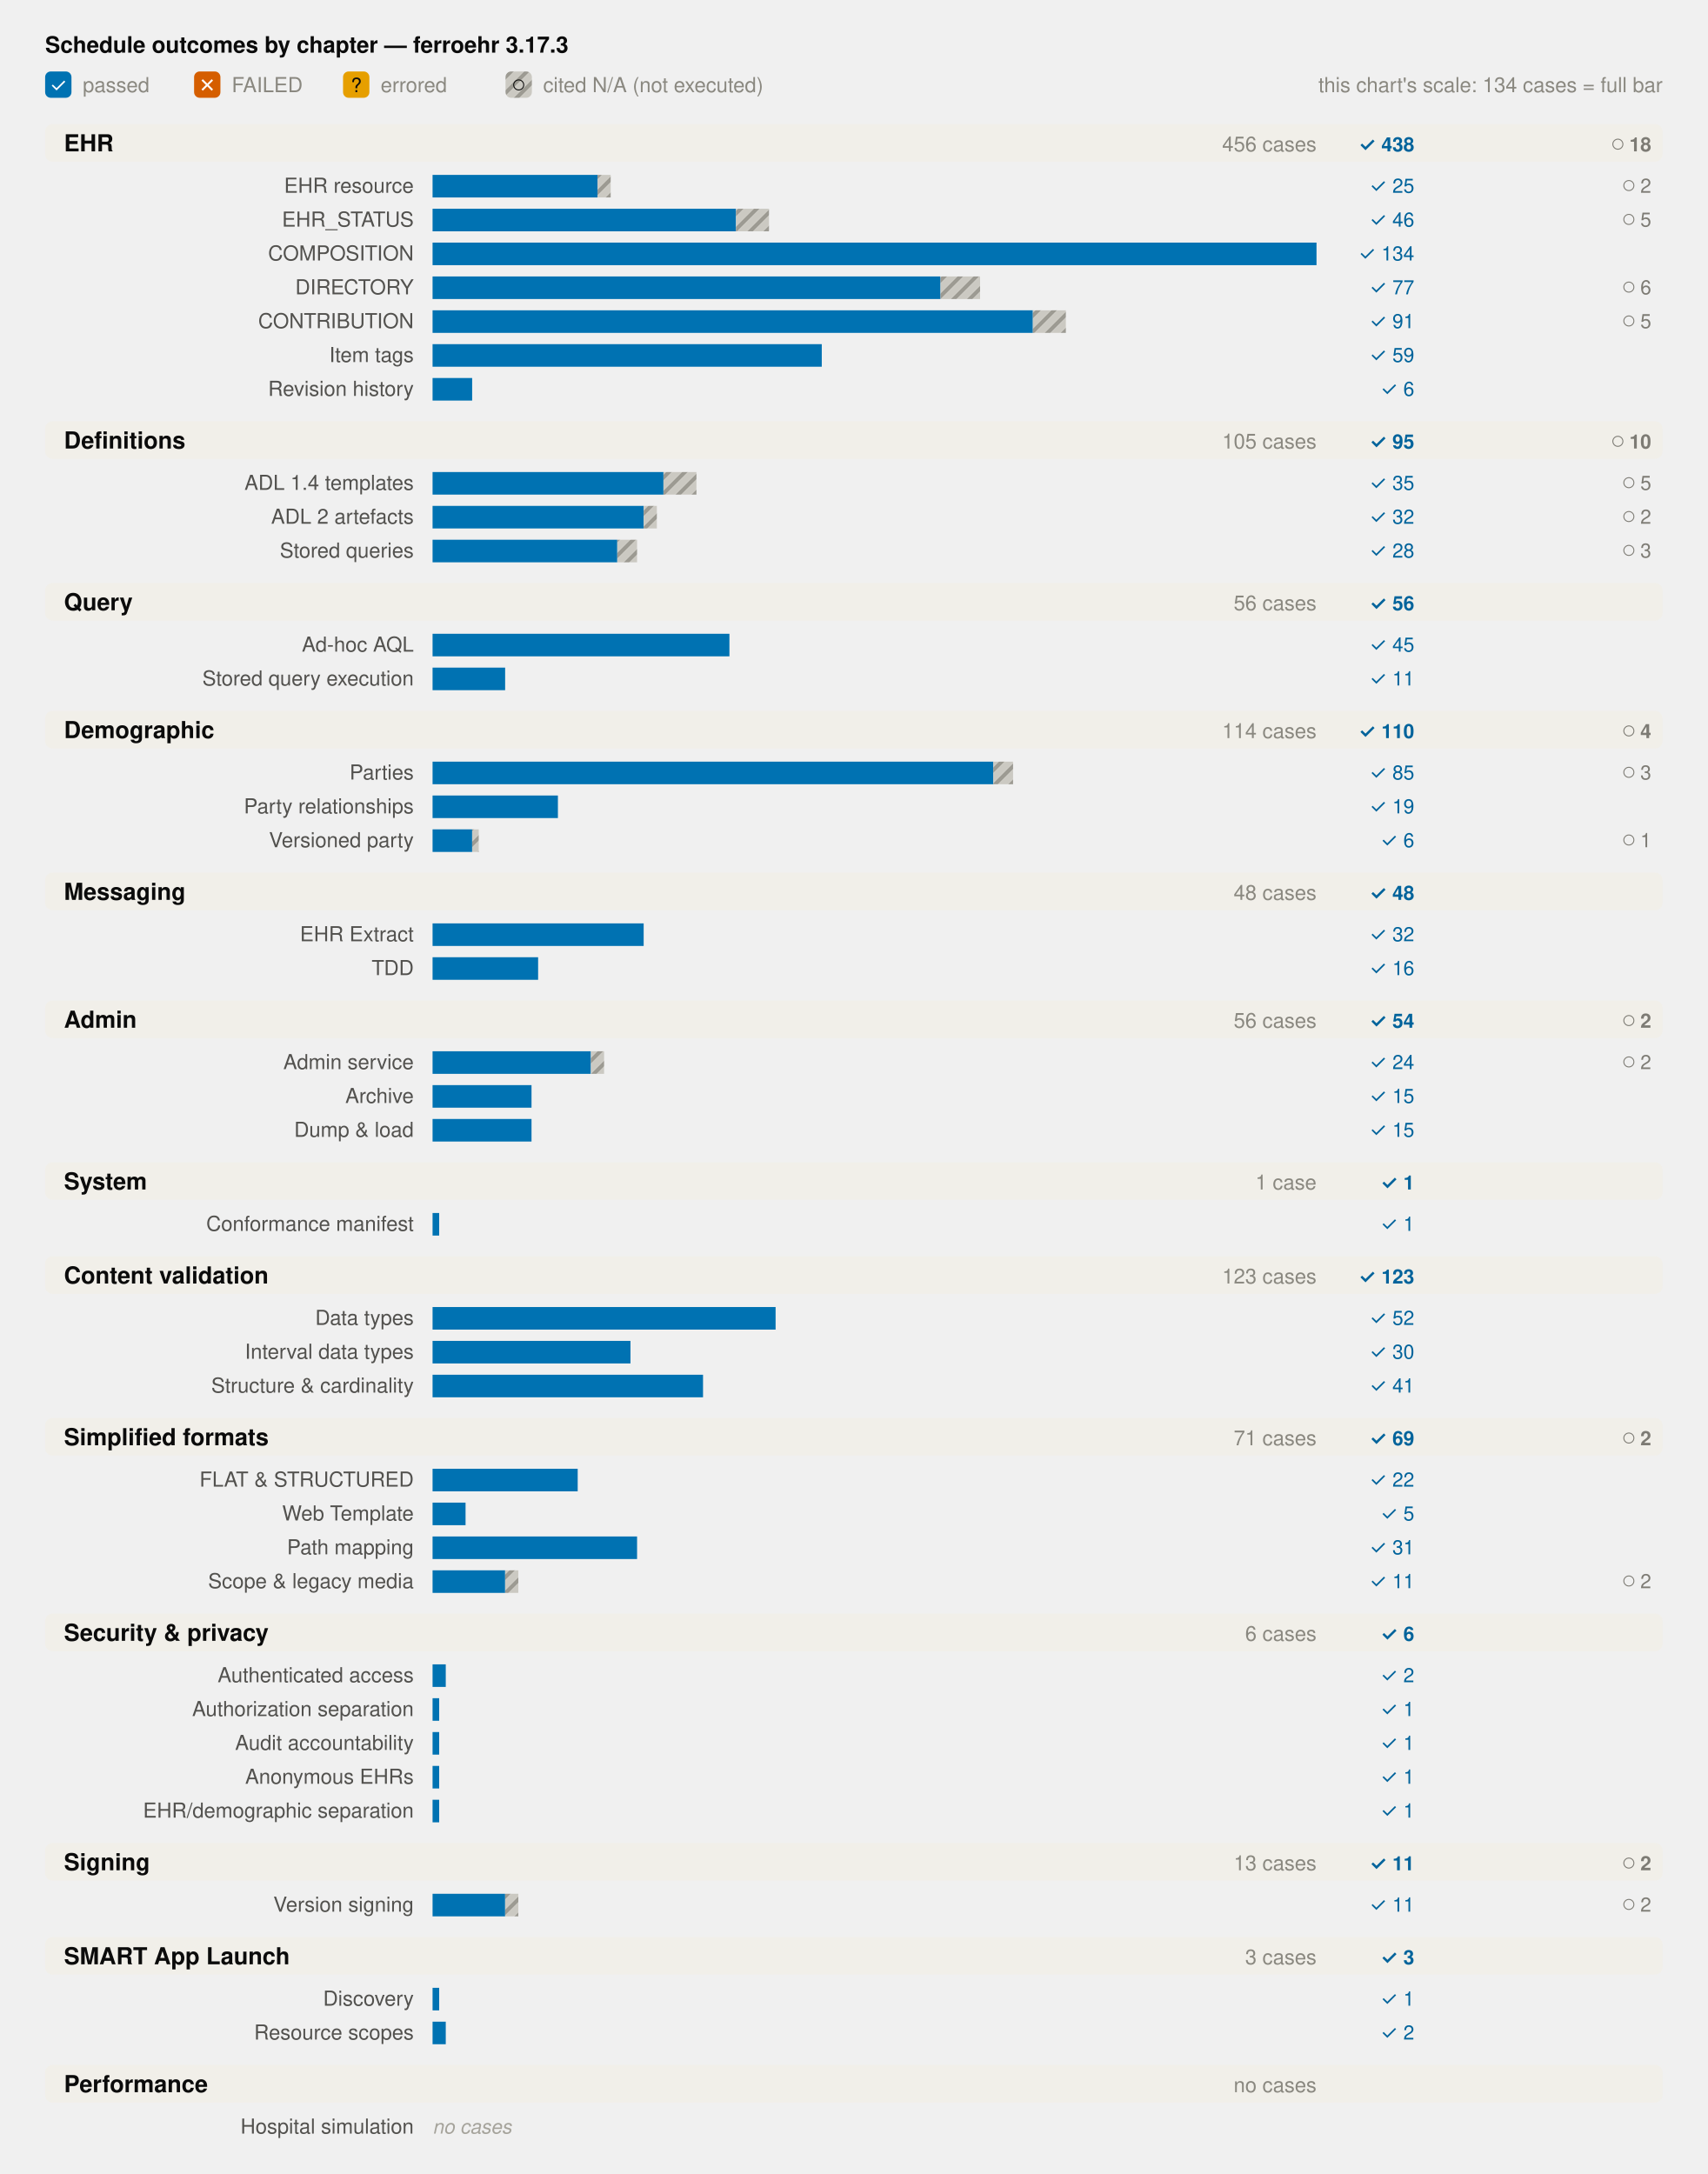
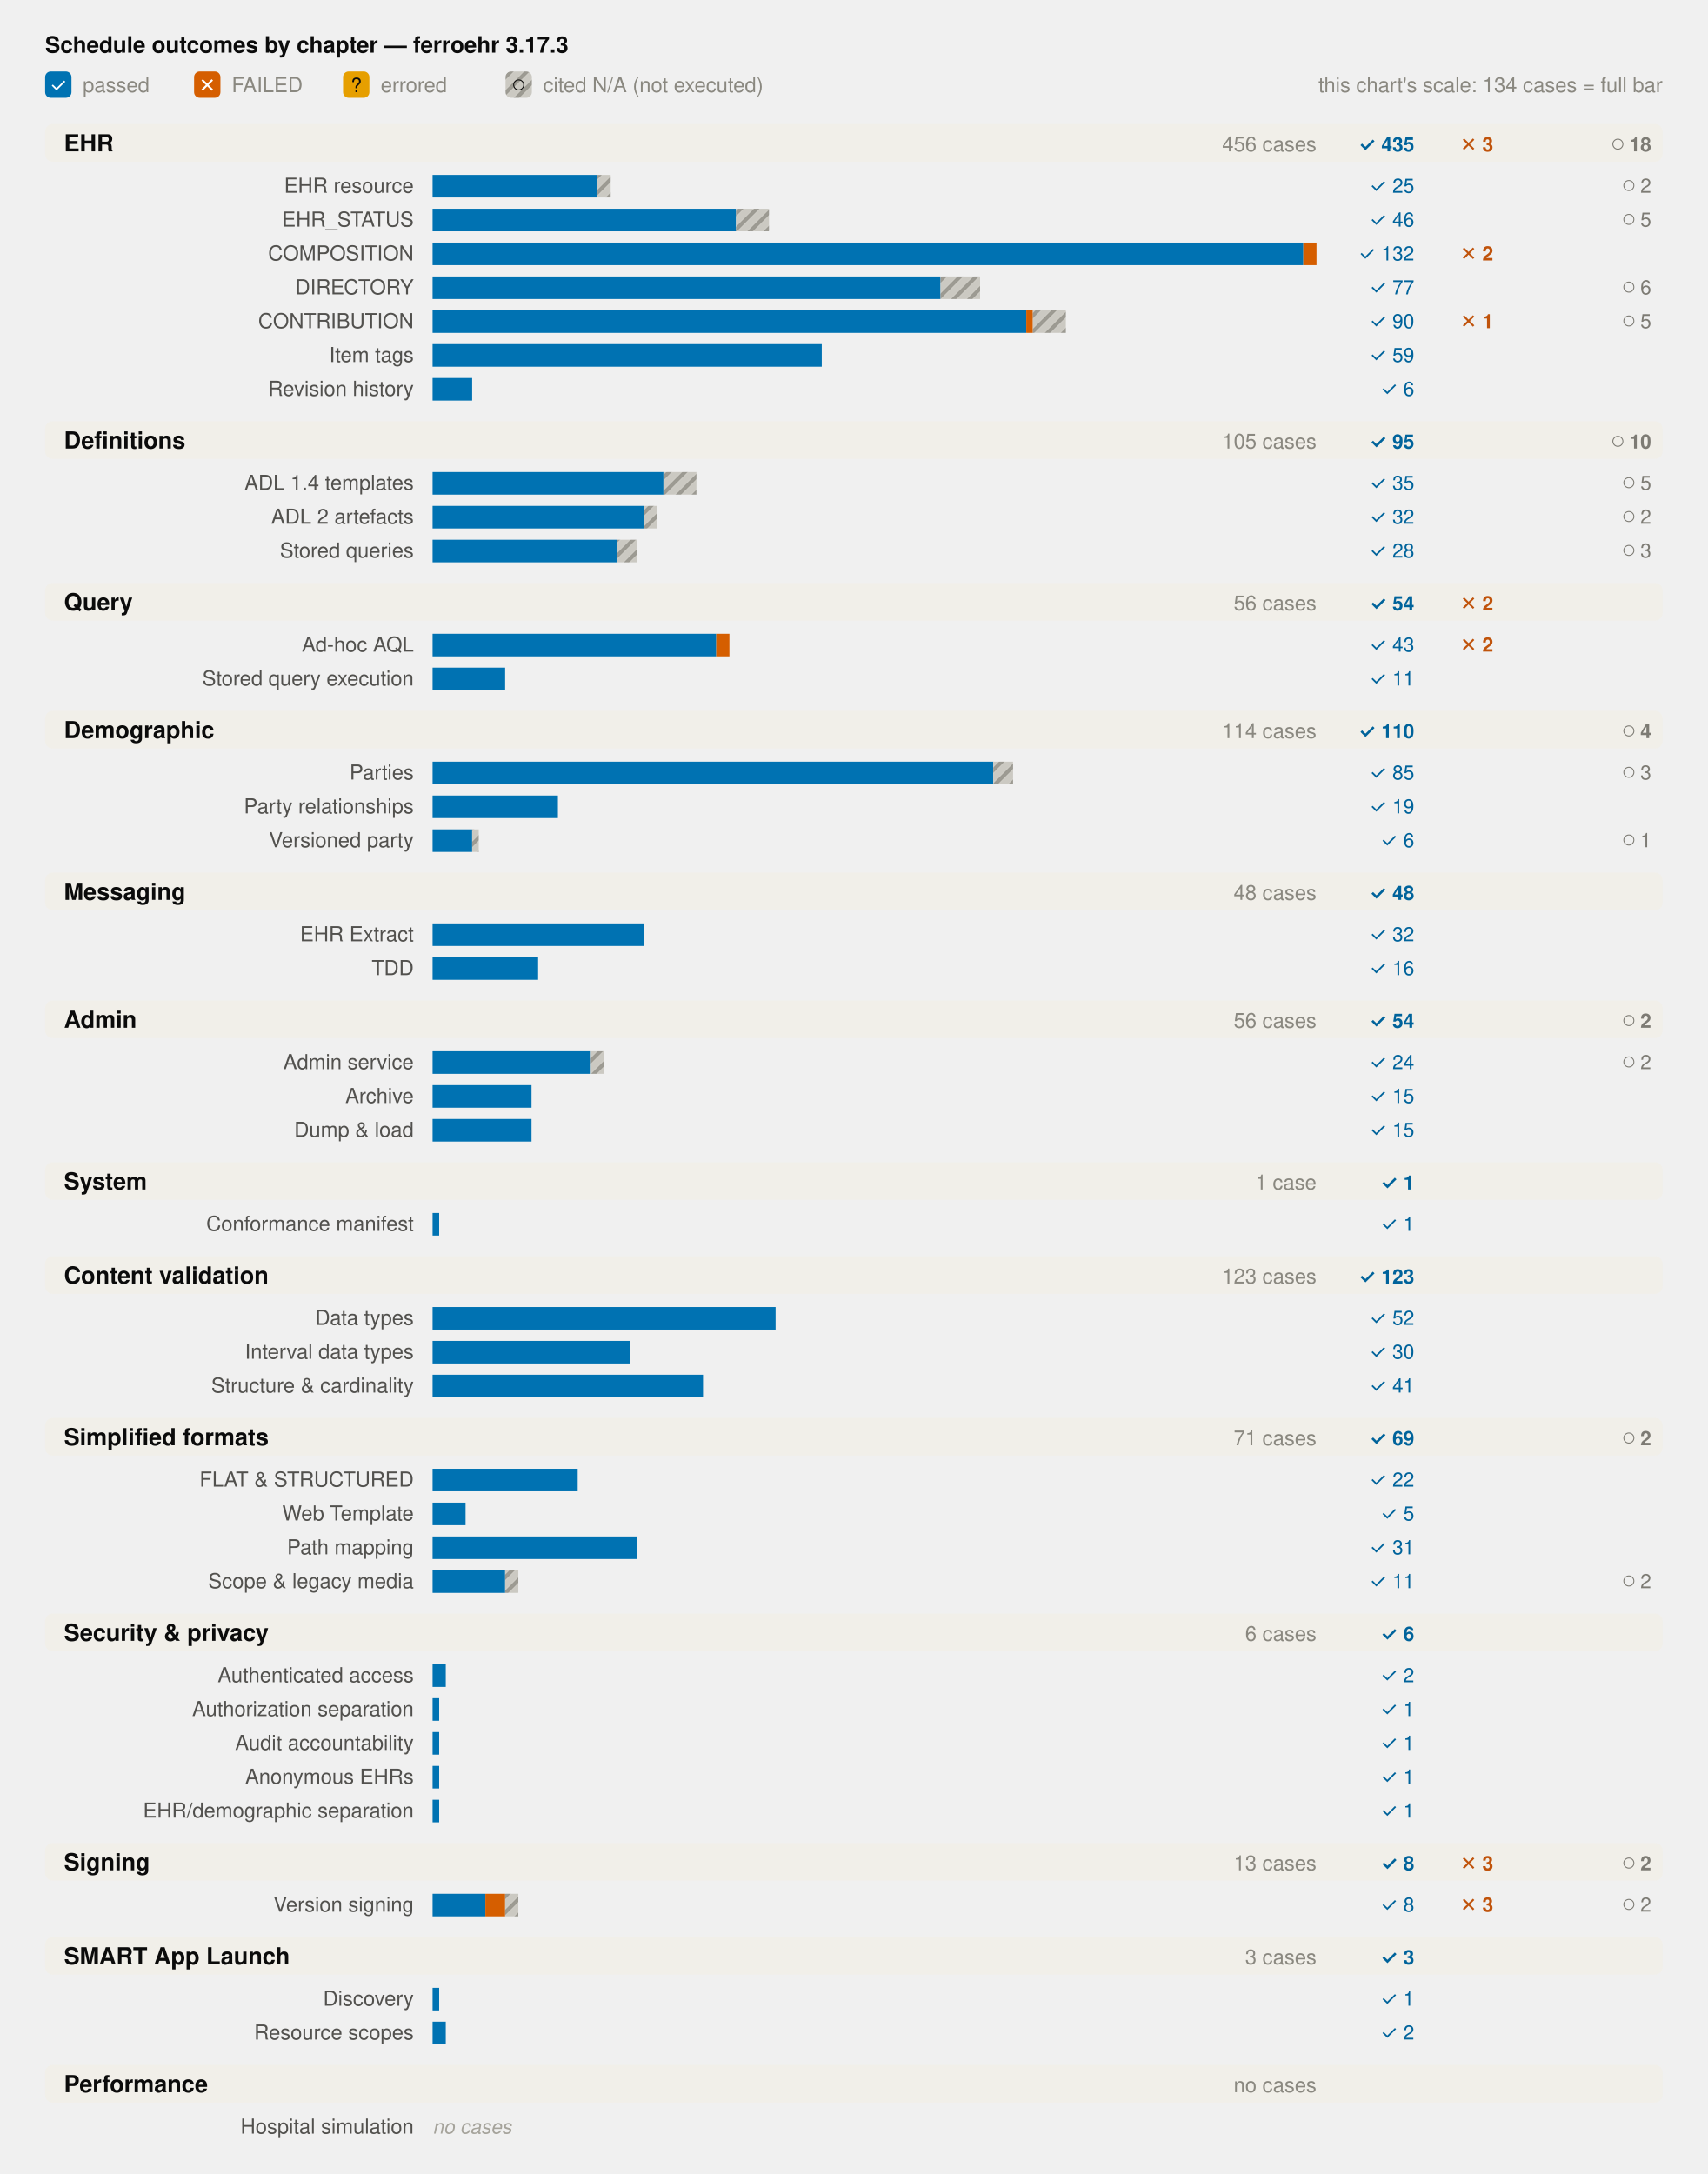
<svg xmlns="http://www.w3.org/2000/svg" viewBox="0 0 908 1156" width="908" height="1156" role="img">
  <style>
text { fill: #52514e; font: 12px -apple-system, 'Segoe UI', Helvetica, Arial, sans-serif; }
.title { fill: #0b0b0b; font-weight: 600; }
.muted { fill: #8a8880; font-size: 11px; }
.grid { stroke: #e4e2dd; stroke-width: 1; }
.cell-label { fill: #ffffff; font-size: 11px; }
.cell-label-dim { fill: #0b0b0b; font-size: 11px; }
.ev-passed { fill: #0072b2; }
.ev-failed { fill: #d55e00; }
.ev-inconclusive { fill: #e69f00; }
.ev-not-evidenced { fill: #cbc9c2; }
.cell-required { stroke: #52514e; stroke-width: 1.2; }
.cell-optional { stroke: #cbc9c2; stroke-width: 1; stroke-dasharray: 3 2; }
.bar-passed { fill: #0072b2; }
.bar-failed { fill: #d55e00; }
.bar-errored { fill: #e69f00; }
.bar-na { fill: #cbc9c2; }
.seg-label { fill: #ffffff; font-size: 10.5px; }
.seg-label-dim { fill: #0b0b0b; font-size: 10.5px; }
@media (prefers-color-scheme: dark) {
text { fill: #c3c2b7; }
.title { fill: #ffffff; }
.muted { fill: #8f8e85; }
.grid { stroke: #3a3a38; }
.cell-label { fill: #ffffff; }
.cell-label-dim { fill: #e8e6e0; }
.ev-passed { fill: #3987e5; }
.ev-failed { fill: #e5484d; }
.ev-inconclusive { fill: #f5a623; }
.ev-not-evidenced { fill: #4a4a47; }
.cell-required { stroke: #c3c2b7; }
.cell-optional { stroke: #4a4a47; }
.bar-passed { fill: #3987e5; }
.bar-failed { fill: #e5484d; }
.bar-errored { fill: #d9a514; }
.bar-na { fill: #4a4a47; }
.seg-label-dim { fill: #e8e6e0; }
}
</style>
  <style>
.chap-row { fill: #f1efe9; }
.chap-name { fill: #0b0b0b; font-size: 12.5px; font-weight: 600; }
.band-label { fill: #52514e; font-size: 11px; }
.band-empty { fill: #a5a39b; font-size: 10.5px; font-style: italic; }
.count { font-size: 10.5px; }
.count-strong { font-weight: 600; }
.count-passed { fill: #00639b; }
.count-failed { fill: #c0530b; font-weight: 600; }
.count-errored { fill: #9a7100; }
.count-na { fill: #7d7b74; }
.na-line { stroke: #9d9b93; stroke-width: 2; }
@media (prefers-color-scheme: dark) {
.chap-row { fill: #2b2b29; }
.chap-name { fill: #ffffff; }
.band-label { fill: #c3c2b7; }
.band-empty { fill: #6f6e68; }
.count-passed { fill: #4f97ee; }
.count-failed { fill: #f2696d; }
.count-errored { fill: #d9a514; }
.count-na { fill: #8f8e85; }
.na-line { stroke: #6d6d69; }
}
</style>
  <defs>
    <pattern id="na-hatch" width="6" height="6" patternUnits="userSpaceOnUse" patternTransform="rotate(45)">
      <rect width="6" height="6" class="bar-na" />
      <line x1="3" y1="0" x2="3" y2="6" class="na-line" />
    </pattern>
  </defs>
  <text x="24" y="28" class="title">Schedule outcomes by chapter — ferroehr 3.17.3</text>
  <rect x="24" y="38" width="14" height="14" rx="3" class="bar-passed" />
  <text x="31" y="49" class="seg-label" text-anchor="middle">✓</text>
  <text x="44" y="49" class="muted">passed</text>
  <rect x="103.2" y="38" width="14" height="14" rx="3" class="bar-failed" />
  <text x="110.2" y="49" class="seg-label" text-anchor="middle">✕</text>
  <text x="123.2" y="49" class="muted">FAILED</text>
  <rect x="182.4" y="38" width="14" height="14" rx="3" class="bar-errored" />
  <text x="189.4" y="49" class="seg-label-dim" text-anchor="middle">?</text>
  <text x="202.4" y="49" class="muted">errored</text>
  <rect x="268.8" y="38" width="14" height="14" rx="3" fill="url(#na-hatch)" />
  <text x="275.8" y="49" class="seg-label-dim" text-anchor="middle">○</text>
  <text x="288.8" y="49" class="muted">cited N/A (not executed)</text>
  <text x="884" y="49" class="muted" text-anchor="end">this chart's scale: 134 cases = full bar</text>
  <rect x="24" y="66" width="860" height="20" rx="4" class="chap-row" />
  <text x="34" y="80.5" class="chap-name">EHR</text>
  <text x="700" y="80.5" class="muted" text-anchor="end">456 cases</text>
-   <text x="752" y="80.5" class="count count-passed count-strong" text-anchor="end">✓ 438</text>
+   <text x="752" y="80.5" class="count count-passed count-strong" text-anchor="end">✓ 435</text>
+   <text x="794" y="80.5" class="count count-failed count-strong" text-anchor="end">✕ 3</text>
  <text x="878" y="80.5" class="count count-na count-strong" text-anchor="end">○ 18</text>
  <text x="220" y="102.5" class="band-label" text-anchor="end">EHR resource</text>
  <rect x="230" y="93" width="87.687" height="12" class="bar-passed" />
  <rect x="317.687" y="93" width="7.015" height="12" fill="url(#na-hatch)" />
  <text x="752" y="102.5" class="count count-passed" text-anchor="end">✓ 25</text>
  <text x="878" y="102.5" class="count count-na" text-anchor="end">○ 2</text>
  <text x="220" y="120.5" class="band-label" text-anchor="end">EHR_STATUS</text>
  <rect x="230" y="111" width="161.343" height="12" class="bar-passed" />
  <rect x="391.343" y="111" width="17.537" height="12" fill="url(#na-hatch)" />
  <text x="752" y="120.5" class="count count-passed" text-anchor="end">✓ 46</text>
  <text x="878" y="120.5" class="count count-na" text-anchor="end">○ 5</text>
  <text x="220" y="138.5" class="band-label" text-anchor="end">COMPOSITION</text>
-   <rect x="230" y="129" width="470" height="12" class="bar-passed" />
-   <text x="752" y="138.5" class="count count-passed" text-anchor="end">✓ 134</text>
+   <rect x="230" y="129" width="462.985" height="12" class="bar-passed" />
+   <rect x="692.985" y="129" width="7.015" height="12" class="bar-failed" />
+   <text x="752" y="138.5" class="count count-passed" text-anchor="end">✓ 132</text>
+   <text x="794" y="138.5" class="count count-failed" text-anchor="end">✕ 2</text>
  <text x="220" y="156.5" class="band-label" text-anchor="end">DIRECTORY</text>
  <rect x="230" y="147" width="270.075" height="12" class="bar-passed" />
  <rect x="500.075" y="147" width="21.045" height="12" fill="url(#na-hatch)" />
  <text x="752" y="156.5" class="count count-passed" text-anchor="end">✓ 77</text>
  <text x="878" y="156.5" class="count count-na" text-anchor="end">○ 6</text>
  <text x="220" y="174.5" class="band-label" text-anchor="end">CONTRIBUTION</text>
-   <rect x="230" y="165" width="319.179" height="12" class="bar-passed" />
+   <rect x="230" y="165" width="315.672" height="12" class="bar-passed" />
+   <rect x="545.672" y="165" width="3.507" height="12" class="bar-failed" />
  <rect x="549.179" y="165" width="17.537" height="12" fill="url(#na-hatch)" />
-   <text x="752" y="174.5" class="count count-passed" text-anchor="end">✓ 91</text>
+   <text x="752" y="174.5" class="count count-passed" text-anchor="end">✓ 90</text>
+   <text x="794" y="174.5" class="count count-failed" text-anchor="end">✕ 1</text>
  <text x="878" y="174.5" class="count count-na" text-anchor="end">○ 5</text>
  <text x="220" y="192.5" class="band-label" text-anchor="end">Item tags</text>
  <rect x="230" y="183" width="206.94" height="12" class="bar-passed" />
  <text x="752" y="192.5" class="count count-passed" text-anchor="end">✓ 59</text>
  <text x="220" y="210.5" class="band-label" text-anchor="end">Revision history</text>
  <rect x="230" y="201" width="21.045" height="12" class="bar-passed" />
  <text x="752" y="210.5" class="count count-passed" text-anchor="end">✓ 6</text>
  <rect x="24" y="224" width="860" height="20" rx="4" class="chap-row" />
  <text x="34" y="238.5" class="chap-name">Definitions</text>
  <text x="700" y="238.5" class="muted" text-anchor="end">105 cases</text>
  <text x="752" y="238.5" class="count count-passed count-strong" text-anchor="end">✓ 95</text>
  <text x="878" y="238.5" class="count count-na count-strong" text-anchor="end">○ 10</text>
  <text x="220" y="260.5" class="band-label" text-anchor="end">ADL 1.4 templates</text>
  <rect x="230" y="251" width="122.761" height="12" class="bar-passed" />
  <rect x="352.761" y="251" width="17.537" height="12" fill="url(#na-hatch)" />
  <text x="752" y="260.5" class="count count-passed" text-anchor="end">✓ 35</text>
  <text x="878" y="260.5" class="count count-na" text-anchor="end">○ 5</text>
  <text x="220" y="278.5" class="band-label" text-anchor="end">ADL 2 artefacts</text>
  <rect x="230" y="269" width="112.239" height="12" class="bar-passed" />
  <rect x="342.239" y="269" width="7.015" height="12" fill="url(#na-hatch)" />
  <text x="752" y="278.5" class="count count-passed" text-anchor="end">✓ 32</text>
  <text x="878" y="278.5" class="count count-na" text-anchor="end">○ 2</text>
  <text x="220" y="296.5" class="band-label" text-anchor="end">Stored queries</text>
  <rect x="230" y="287" width="98.209" height="12" class="bar-passed" />
  <rect x="328.209" y="287" width="10.522" height="12" fill="url(#na-hatch)" />
  <text x="752" y="296.5" class="count count-passed" text-anchor="end">✓ 28</text>
  <text x="878" y="296.5" class="count count-na" text-anchor="end">○ 3</text>
  <rect x="24" y="310" width="860" height="20" rx="4" class="chap-row" />
  <text x="34" y="324.5" class="chap-name">Query</text>
  <text x="700" y="324.5" class="muted" text-anchor="end">56 cases</text>
-   <text x="752" y="324.5" class="count count-passed count-strong" text-anchor="end">✓ 56</text>
+   <text x="752" y="324.5" class="count count-passed count-strong" text-anchor="end">✓ 54</text>
+   <text x="794" y="324.5" class="count count-failed count-strong" text-anchor="end">✕ 2</text>
  <text x="220" y="346.5" class="band-label" text-anchor="end">Ad-hoc AQL</text>
-   <rect x="230" y="337" width="157.836" height="12" class="bar-passed" />
-   <text x="752" y="346.5" class="count count-passed" text-anchor="end">✓ 45</text>
+   <rect x="230" y="337" width="150.821" height="12" class="bar-passed" />
+   <rect x="380.821" y="337" width="7.015" height="12" class="bar-failed" />
+   <text x="752" y="346.5" class="count count-passed" text-anchor="end">✓ 43</text>
+   <text x="794" y="346.5" class="count count-failed" text-anchor="end">✕ 2</text>
  <text x="220" y="364.5" class="band-label" text-anchor="end">Stored query execution</text>
  <rect x="230" y="355" width="38.582" height="12" class="bar-passed" />
  <text x="752" y="364.5" class="count count-passed" text-anchor="end">✓ 11</text>
  <rect x="24" y="378" width="860" height="20" rx="4" class="chap-row" />
  <text x="34" y="392.5" class="chap-name">Demographic</text>
  <text x="700" y="392.5" class="muted" text-anchor="end">114 cases</text>
  <text x="752" y="392.5" class="count count-passed count-strong" text-anchor="end">✓ 110</text>
  <text x="878" y="392.5" class="count count-na count-strong" text-anchor="end">○ 4</text>
  <text x="220" y="414.5" class="band-label" text-anchor="end">Parties</text>
  <rect x="230" y="405" width="298.134" height="12" class="bar-passed" />
  <rect x="528.134" y="405" width="10.522" height="12" fill="url(#na-hatch)" />
  <text x="752" y="414.5" class="count count-passed" text-anchor="end">✓ 85</text>
  <text x="878" y="414.5" class="count count-na" text-anchor="end">○ 3</text>
  <text x="220" y="432.5" class="band-label" text-anchor="end">Party relationships</text>
  <rect x="230" y="423" width="66.642" height="12" class="bar-passed" />
  <text x="752" y="432.5" class="count count-passed" text-anchor="end">✓ 19</text>
  <text x="220" y="450.5" class="band-label" text-anchor="end">Versioned party</text>
  <rect x="230" y="441" width="21.045" height="12" class="bar-passed" />
  <rect x="251.045" y="441" width="3.507" height="12" fill="url(#na-hatch)" />
  <text x="752" y="450.5" class="count count-passed" text-anchor="end">✓ 6</text>
  <text x="878" y="450.5" class="count count-na" text-anchor="end">○ 1</text>
  <rect x="24" y="464" width="860" height="20" rx="4" class="chap-row" />
  <text x="34" y="478.5" class="chap-name">Messaging</text>
  <text x="700" y="478.5" class="muted" text-anchor="end">48 cases</text>
  <text x="752" y="478.5" class="count count-passed count-strong" text-anchor="end">✓ 48</text>
  <text x="220" y="500.5" class="band-label" text-anchor="end">EHR Extract</text>
  <rect x="230" y="491" width="112.239" height="12" class="bar-passed" />
  <text x="752" y="500.5" class="count count-passed" text-anchor="end">✓ 32</text>
  <text x="220" y="518.5" class="band-label" text-anchor="end">TDD</text>
  <rect x="230" y="509" width="56.119" height="12" class="bar-passed" />
  <text x="752" y="518.5" class="count count-passed" text-anchor="end">✓ 16</text>
  <rect x="24" y="532" width="860" height="20" rx="4" class="chap-row" />
  <text x="34" y="546.5" class="chap-name">Admin</text>
  <text x="700" y="546.5" class="muted" text-anchor="end">56 cases</text>
  <text x="752" y="546.5" class="count count-passed count-strong" text-anchor="end">✓ 54</text>
  <text x="878" y="546.5" class="count count-na count-strong" text-anchor="end">○ 2</text>
  <text x="220" y="568.5" class="band-label" text-anchor="end">Admin service</text>
  <rect x="230" y="559" width="84.179" height="12" class="bar-passed" />
  <rect x="314.179" y="559" width="7.015" height="12" fill="url(#na-hatch)" />
  <text x="752" y="568.5" class="count count-passed" text-anchor="end">✓ 24</text>
  <text x="878" y="568.5" class="count count-na" text-anchor="end">○ 2</text>
  <text x="220" y="586.5" class="band-label" text-anchor="end">Archive</text>
  <rect x="230" y="577" width="52.612" height="12" class="bar-passed" />
  <text x="752" y="586.5" class="count count-passed" text-anchor="end">✓ 15</text>
  <text x="220" y="604.5" class="band-label" text-anchor="end">Dump &amp; load</text>
  <rect x="230" y="595" width="52.612" height="12" class="bar-passed" />
  <text x="752" y="604.5" class="count count-passed" text-anchor="end">✓ 15</text>
  <rect x="24" y="618" width="860" height="20" rx="4" class="chap-row" />
  <text x="34" y="632.5" class="chap-name">System</text>
  <text x="700" y="632.5" class="muted" text-anchor="end">1 case</text>
  <text x="752" y="632.5" class="count count-passed count-strong" text-anchor="end">✓ 1</text>
  <text x="220" y="654.5" class="band-label" text-anchor="end">Conformance manifest</text>
  <rect x="230" y="645" width="3.507" height="12" class="bar-passed" />
  <text x="752" y="654.5" class="count count-passed" text-anchor="end">✓ 1</text>
  <rect x="24" y="668" width="860" height="20" rx="4" class="chap-row" />
  <text x="34" y="682.5" class="chap-name">Content validation</text>
  <text x="700" y="682.5" class="muted" text-anchor="end">123 cases</text>
  <text x="752" y="682.5" class="count count-passed count-strong" text-anchor="end">✓ 123</text>
  <text x="220" y="704.5" class="band-label" text-anchor="end">Data types</text>
  <rect x="230" y="695" width="182.388" height="12" class="bar-passed" />
  <text x="752" y="704.5" class="count count-passed" text-anchor="end">✓ 52</text>
  <text x="220" y="722.5" class="band-label" text-anchor="end">Interval data types</text>
  <rect x="230" y="713" width="105.224" height="12" class="bar-passed" />
  <text x="752" y="722.5" class="count count-passed" text-anchor="end">✓ 30</text>
  <text x="220" y="740.5" class="band-label" text-anchor="end">Structure &amp; cardinality</text>
  <rect x="230" y="731" width="143.806" height="12" class="bar-passed" />
  <text x="752" y="740.5" class="count count-passed" text-anchor="end">✓ 41</text>
  <rect x="24" y="754" width="860" height="20" rx="4" class="chap-row" />
  <text x="34" y="768.5" class="chap-name">Simplified formats</text>
  <text x="700" y="768.5" class="muted" text-anchor="end">71 cases</text>
  <text x="752" y="768.5" class="count count-passed count-strong" text-anchor="end">✓ 69</text>
  <text x="878" y="768.5" class="count count-na count-strong" text-anchor="end">○ 2</text>
  <text x="220" y="790.5" class="band-label" text-anchor="end">FLAT &amp; STRUCTURED</text>
  <rect x="230" y="781" width="77.164" height="12" class="bar-passed" />
  <text x="752" y="790.5" class="count count-passed" text-anchor="end">✓ 22</text>
  <text x="220" y="808.5" class="band-label" text-anchor="end">Web Template</text>
  <rect x="230" y="799" width="17.537" height="12" class="bar-passed" />
  <text x="752" y="808.5" class="count count-passed" text-anchor="end">✓ 5</text>
  <text x="220" y="826.5" class="band-label" text-anchor="end">Path mapping</text>
  <rect x="230" y="817" width="108.731" height="12" class="bar-passed" />
  <text x="752" y="826.5" class="count count-passed" text-anchor="end">✓ 31</text>
  <text x="220" y="844.5" class="band-label" text-anchor="end">Scope &amp; legacy media</text>
  <rect x="230" y="835" width="38.582" height="12" class="bar-passed" />
  <rect x="268.582" y="835" width="7.015" height="12" fill="url(#na-hatch)" />
  <text x="752" y="844.5" class="count count-passed" text-anchor="end">✓ 11</text>
  <text x="878" y="844.5" class="count count-na" text-anchor="end">○ 2</text>
  <rect x="24" y="858" width="860" height="20" rx="4" class="chap-row" />
  <text x="34" y="872.5" class="chap-name">Security &amp; privacy</text>
  <text x="700" y="872.5" class="muted" text-anchor="end">6 cases</text>
  <text x="752" y="872.5" class="count count-passed count-strong" text-anchor="end">✓ 6</text>
  <text x="220" y="894.5" class="band-label" text-anchor="end">Authenticated access</text>
  <rect x="230" y="885" width="7.015" height="12" class="bar-passed" />
  <text x="752" y="894.5" class="count count-passed" text-anchor="end">✓ 2</text>
  <text x="220" y="912.5" class="band-label" text-anchor="end">Authorization separation</text>
  <rect x="230" y="903" width="3.507" height="12" class="bar-passed" />
  <text x="752" y="912.5" class="count count-passed" text-anchor="end">✓ 1</text>
  <text x="220" y="930.5" class="band-label" text-anchor="end">Audit accountability</text>
  <rect x="230" y="921" width="3.507" height="12" class="bar-passed" />
  <text x="752" y="930.5" class="count count-passed" text-anchor="end">✓ 1</text>
  <text x="220" y="948.5" class="band-label" text-anchor="end">Anonymous EHRs</text>
  <rect x="230" y="939" width="3.507" height="12" class="bar-passed" />
  <text x="752" y="948.5" class="count count-passed" text-anchor="end">✓ 1</text>
  <text x="220" y="966.5" class="band-label" text-anchor="end">EHR/demographic separation</text>
  <rect x="230" y="957" width="3.507" height="12" class="bar-passed" />
  <text x="752" y="966.5" class="count count-passed" text-anchor="end">✓ 1</text>
  <rect x="24" y="980" width="860" height="20" rx="4" class="chap-row" />
  <text x="34" y="994.5" class="chap-name">Signing</text>
  <text x="700" y="994.5" class="muted" text-anchor="end">13 cases</text>
-   <text x="752" y="994.5" class="count count-passed count-strong" text-anchor="end">✓ 11</text>
+   <text x="752" y="994.5" class="count count-passed count-strong" text-anchor="end">✓ 8</text>
+   <text x="794" y="994.5" class="count count-failed count-strong" text-anchor="end">✕ 3</text>
  <text x="878" y="994.5" class="count count-na count-strong" text-anchor="end">○ 2</text>
  <text x="220" y="1016.5" class="band-label" text-anchor="end">Version signing</text>
-   <rect x="230" y="1007" width="38.582" height="12" class="bar-passed" />
+   <rect x="230" y="1007" width="28.06" height="12" class="bar-passed" />
+   <rect x="258.06" y="1007" width="10.522" height="12" class="bar-failed" />
  <rect x="268.582" y="1007" width="7.015" height="12" fill="url(#na-hatch)" />
-   <text x="752" y="1016.5" class="count count-passed" text-anchor="end">✓ 11</text>
+   <text x="752" y="1016.5" class="count count-passed" text-anchor="end">✓ 8</text>
+   <text x="794" y="1016.5" class="count count-failed" text-anchor="end">✕ 3</text>
  <text x="878" y="1016.5" class="count count-na" text-anchor="end">○ 2</text>
  <rect x="24" y="1030" width="860" height="20" rx="4" class="chap-row" />
  <text x="34" y="1044.5" class="chap-name">SMART App Launch</text>
  <text x="700" y="1044.5" class="muted" text-anchor="end">3 cases</text>
  <text x="752" y="1044.5" class="count count-passed count-strong" text-anchor="end">✓ 3</text>
  <text x="220" y="1066.5" class="band-label" text-anchor="end">Discovery</text>
  <rect x="230" y="1057" width="3.507" height="12" class="bar-passed" />
  <text x="752" y="1066.5" class="count count-passed" text-anchor="end">✓ 1</text>
  <text x="220" y="1084.5" class="band-label" text-anchor="end">Resource scopes</text>
  <rect x="230" y="1075" width="7.015" height="12" class="bar-passed" />
  <text x="752" y="1084.5" class="count count-passed" text-anchor="end">✓ 2</text>
  <rect x="24" y="1098" width="860" height="20" rx="4" class="chap-row" />
  <text x="34" y="1112.5" class="chap-name">Performance</text>
  <text x="700" y="1112.5" class="muted" text-anchor="end">no cases</text>
  <text x="220" y="1134.5" class="band-label" text-anchor="end">Hospital simulation</text>
  <text x="230" y="1134.5" class="band-empty">no cases</text>
</svg>
